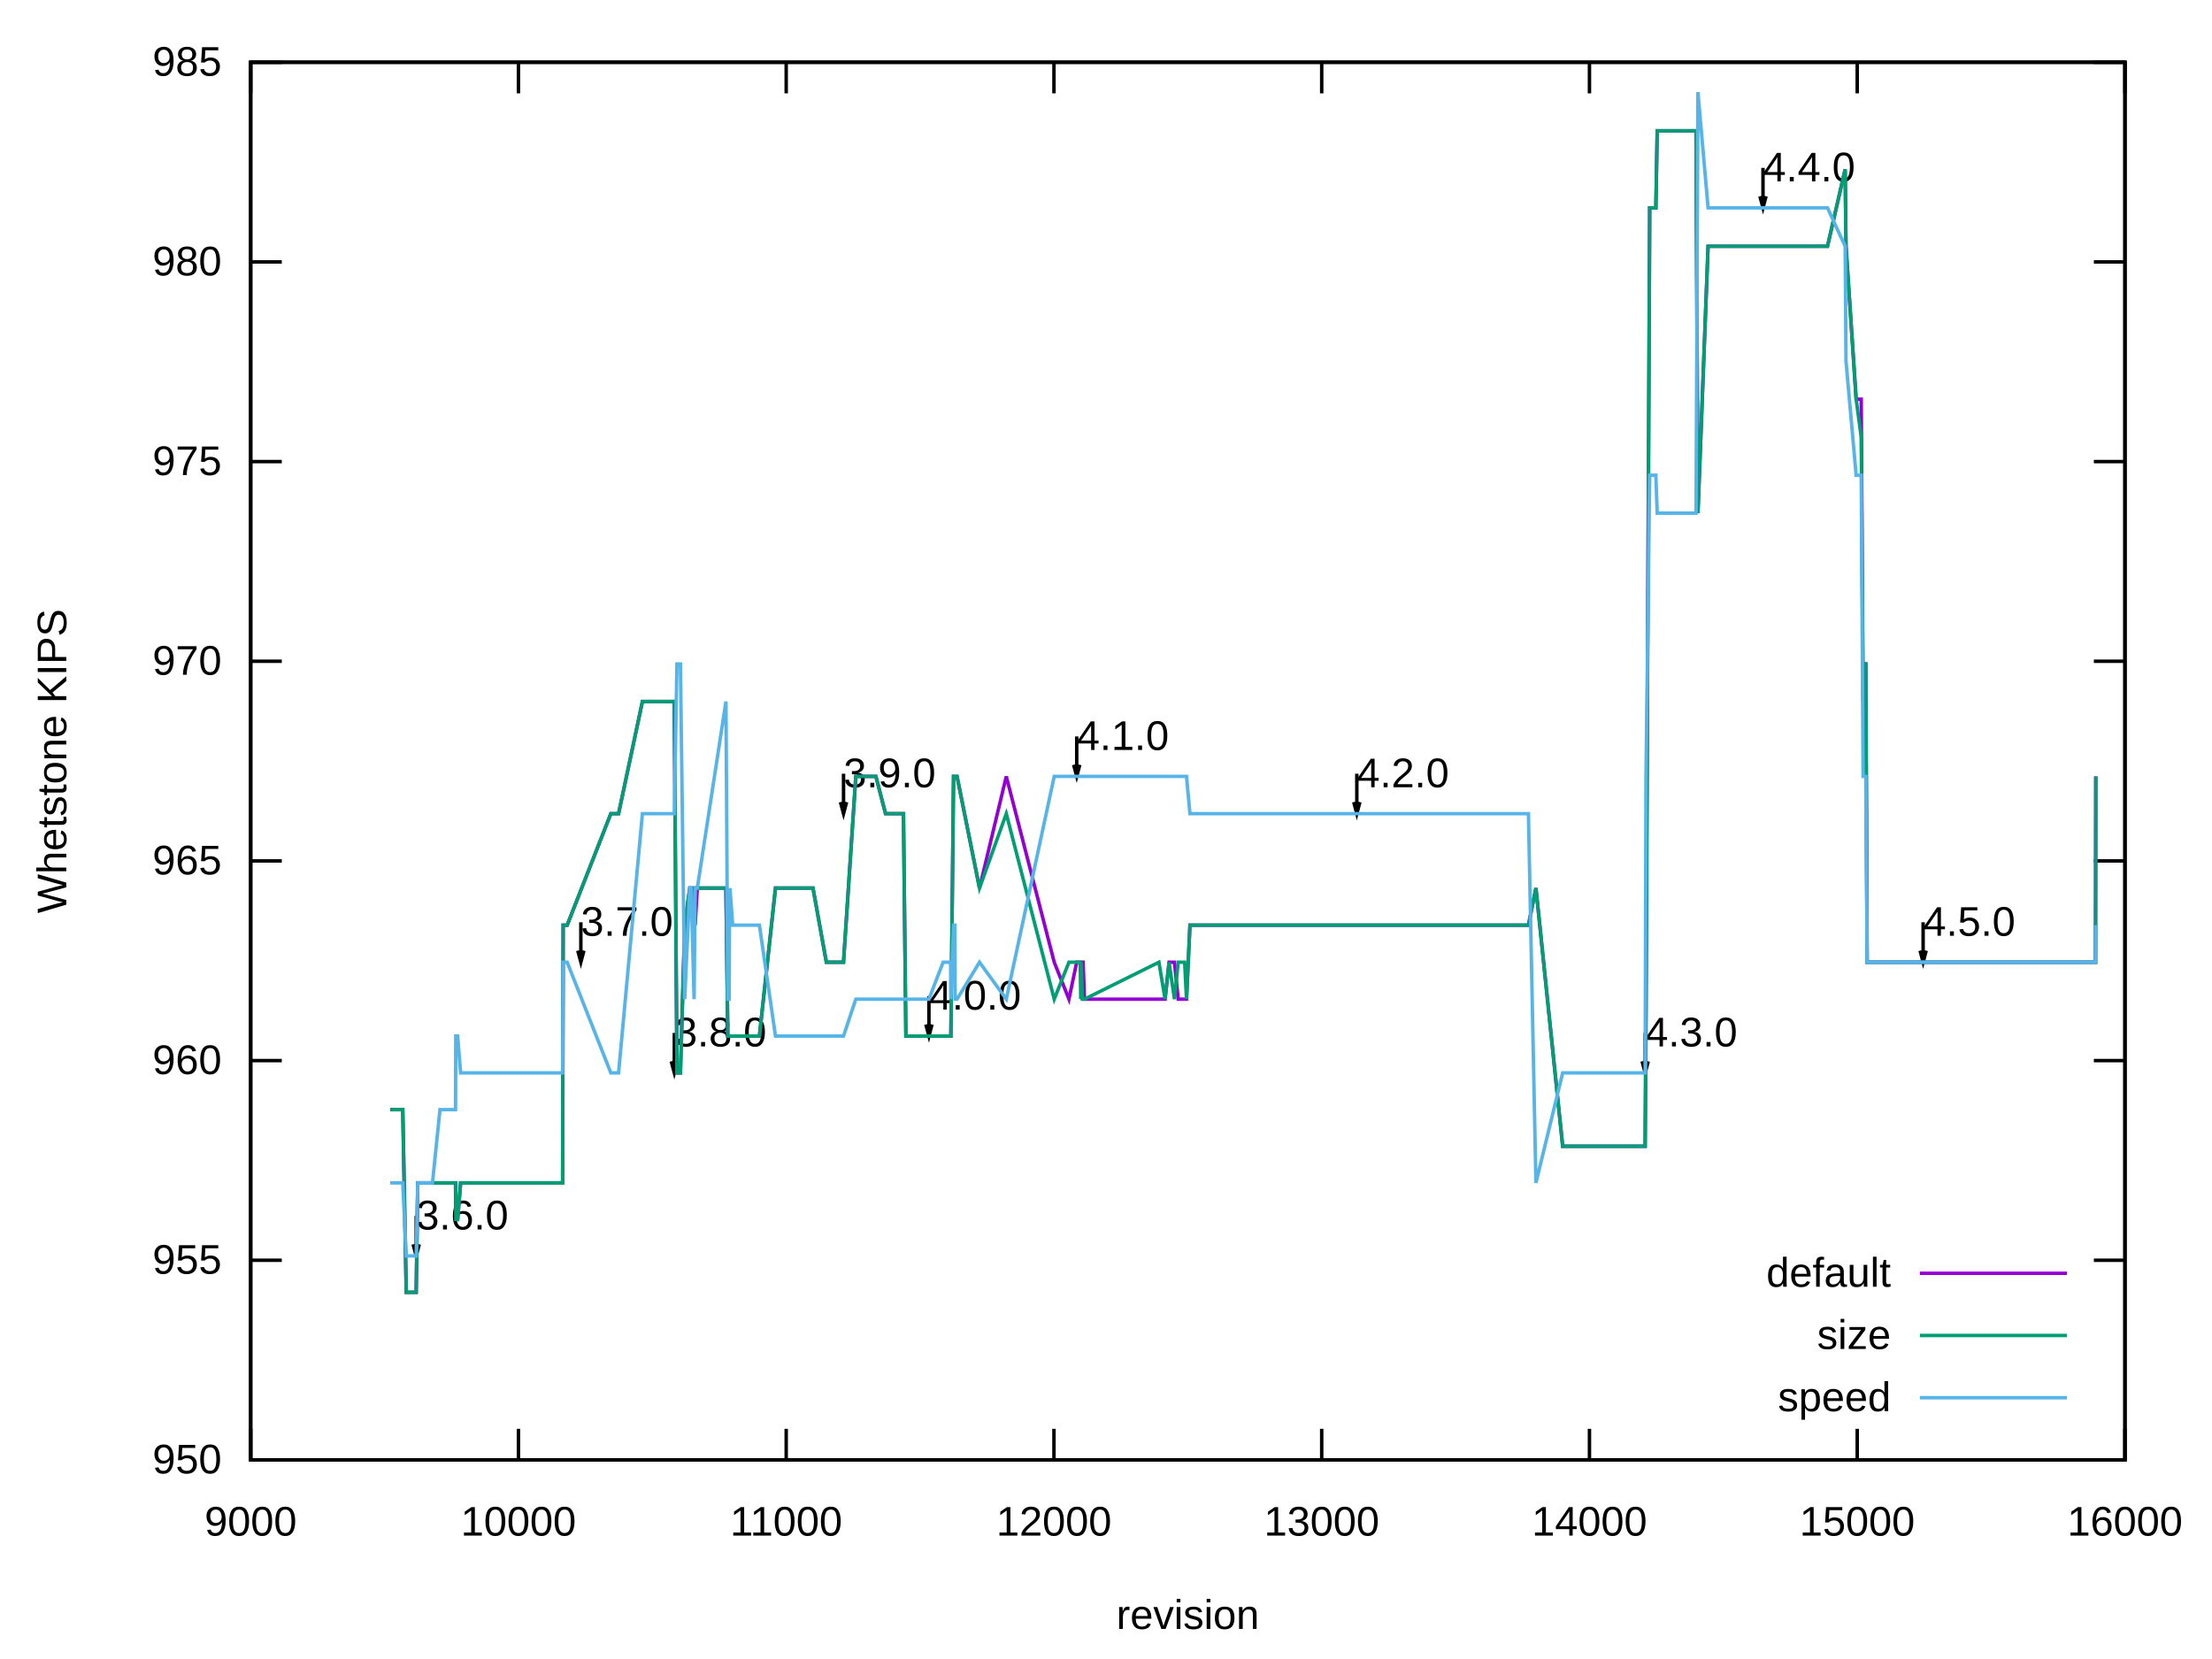
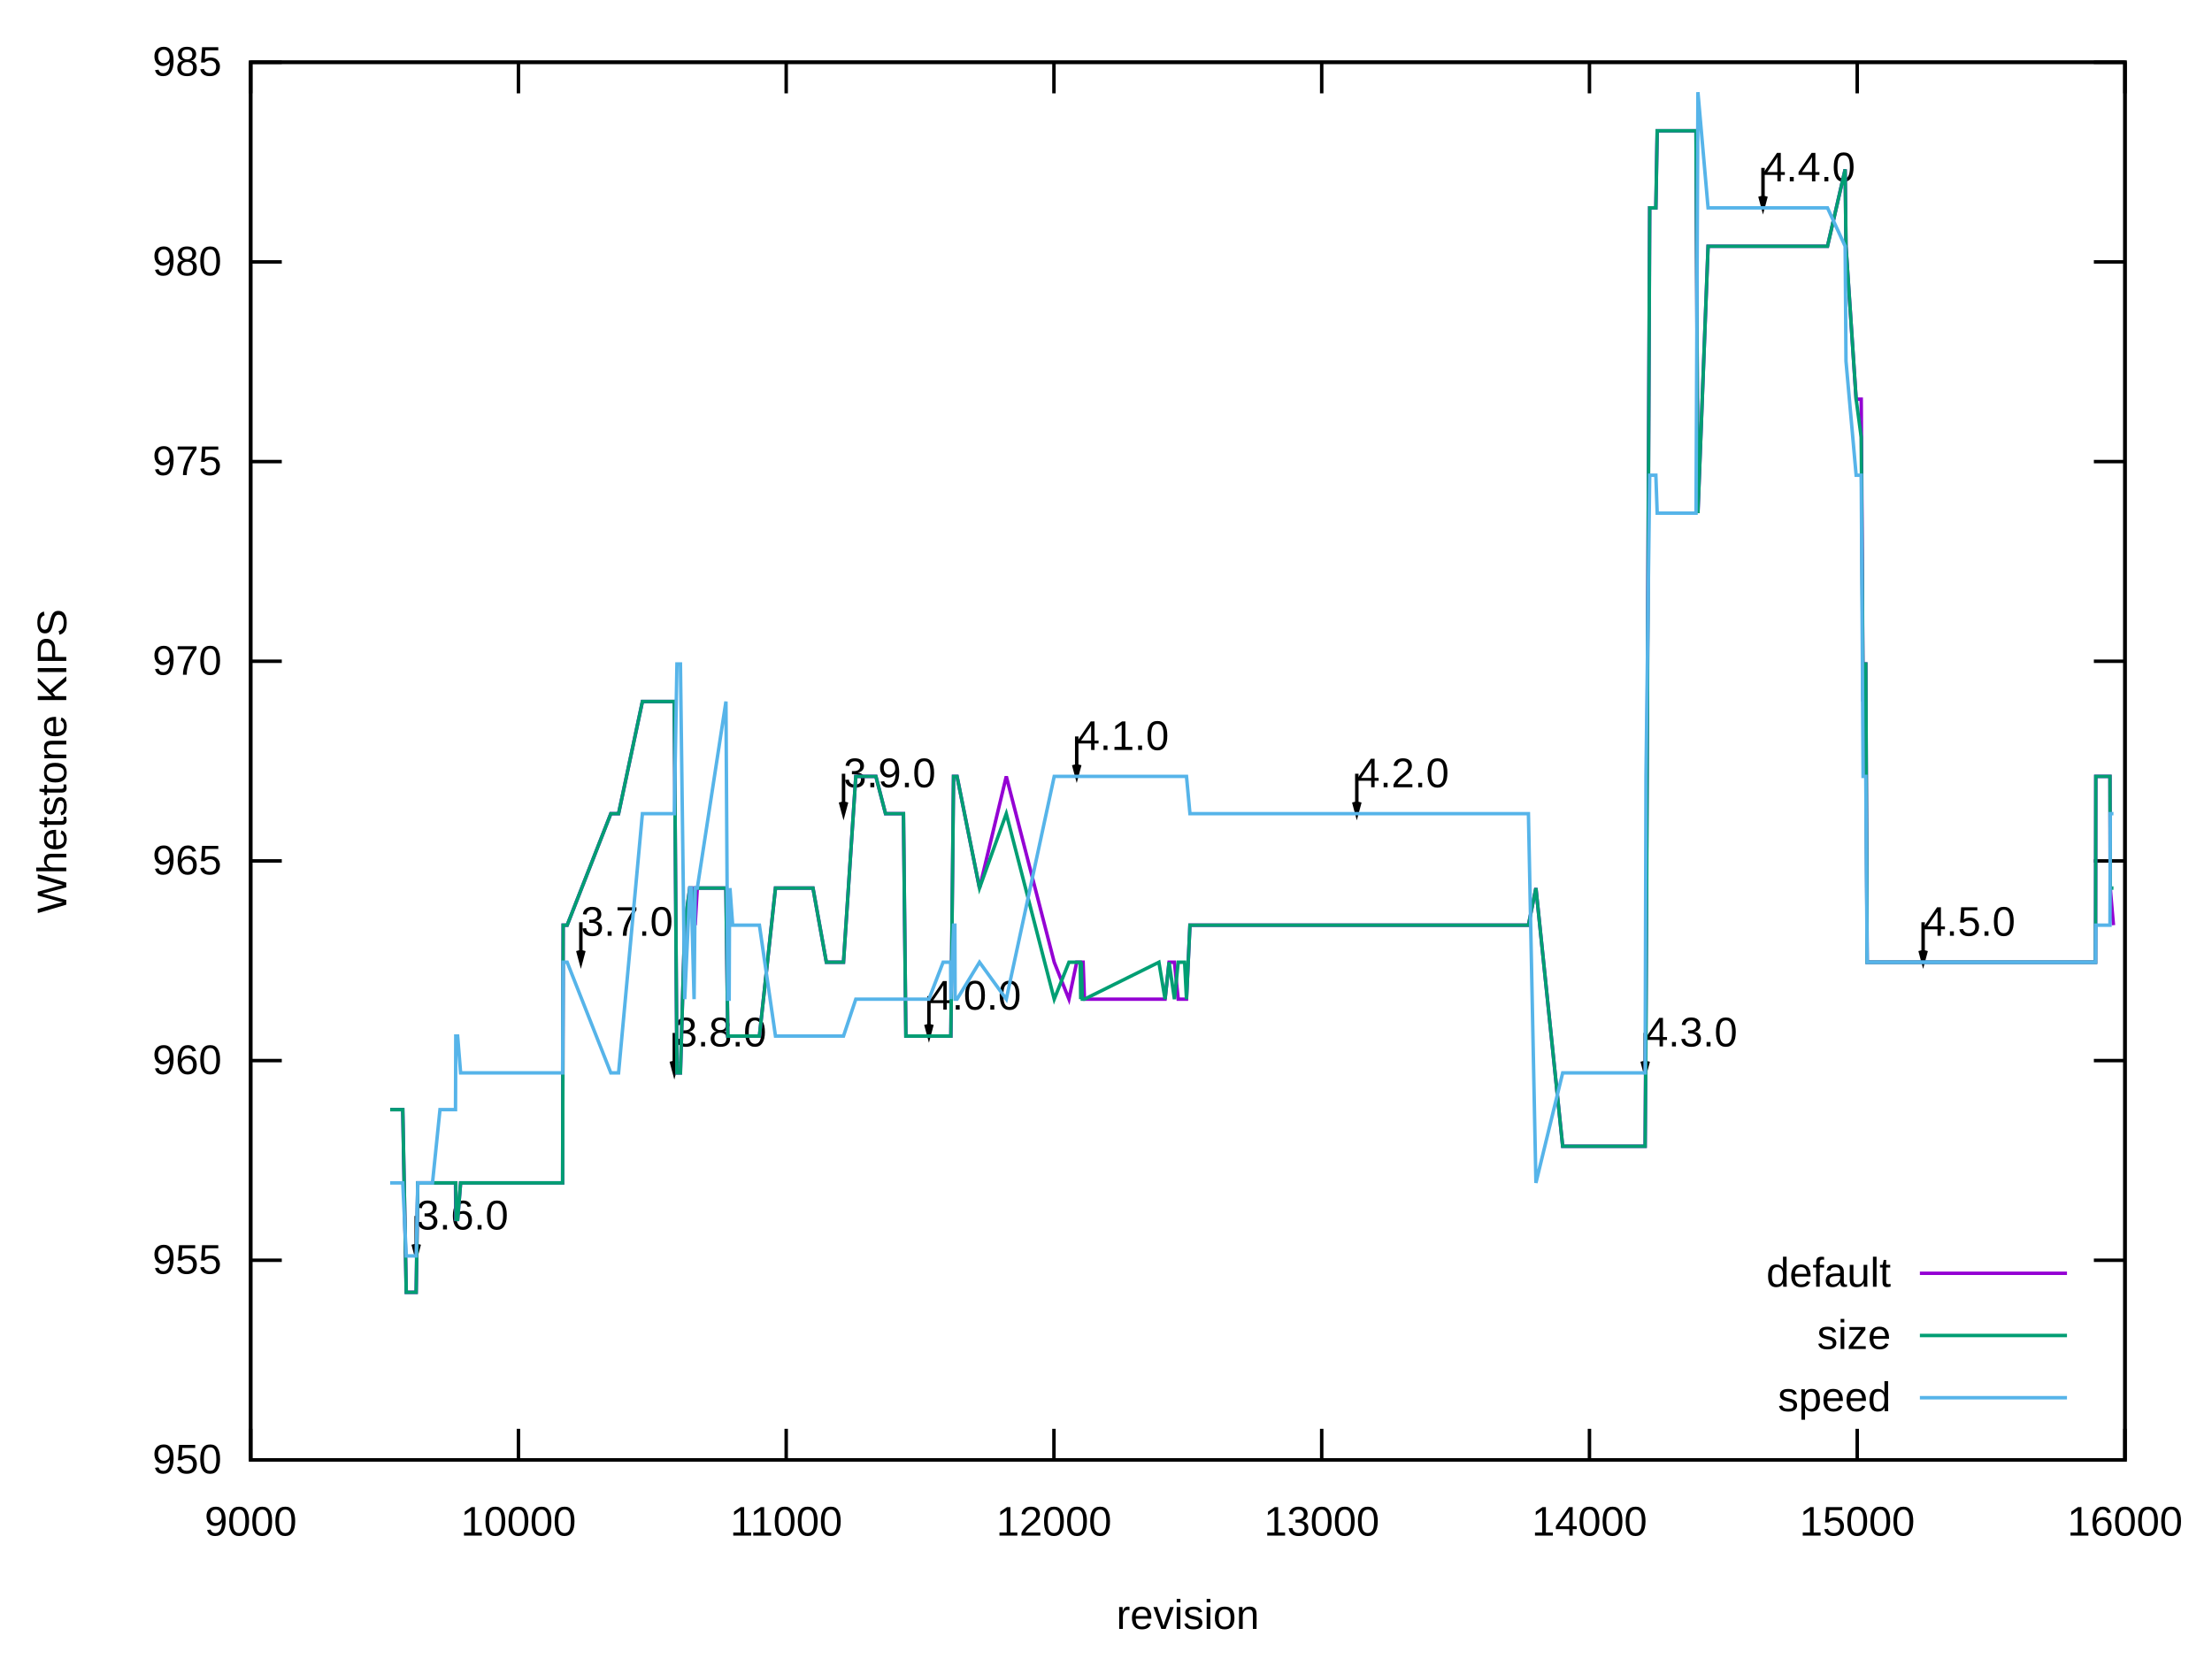
<svg xmlns="http://www.w3.org/2000/svg" xmlns:xlink="http://www.w3.org/1999/xlink" width="640" height="480" viewBox="0 0 640 480">
  <g id="gnuplot_canvas">
    <rect x="0" y="0" width="640" height="480" fill="none" />
    <defs>
      <circle id="gpDot" r="0.5" stroke-width="0.5" stroke="currentColor" />
      <path id="gpPt0" stroke-width="0.222" stroke="currentColor" d="M-1,0 h2 M0,-1 v2" />
      <path id="gpPt1" stroke-width="0.222" stroke="currentColor" d="M-1,-1 L1,1 M1,-1 L-1,1" />
      <path id="gpPt2" stroke-width="0.222" stroke="currentColor" d="M-1,0 L1,0 M0,-1 L0,1 M-1,-1 L1,1 M-1,1 L1,-1" />
      <rect id="gpPt3" stroke-width="0.222" stroke="currentColor" x="-1" y="-1" width="2" height="2" />
      <rect id="gpPt4" stroke-width="0.222" stroke="currentColor" fill="currentColor" x="-1" y="-1" width="2" height="2" />
      <circle id="gpPt5" stroke-width="0.222" stroke="currentColor" cx="0" cy="0" r="1" />
      <use xlink:href="#gpPt5" id="gpPt6" fill="currentColor" stroke="none" />
      <path id="gpPt7" stroke-width="0.222" stroke="currentColor" d="M0,-1.33 L-1.33,0.67 L1.33,0.67 z" />
      <use xlink:href="#gpPt7" id="gpPt8" fill="currentColor" stroke="none" />
      <use xlink:href="#gpPt7" id="gpPt9" stroke="currentColor" transform="rotate(180)" />
      <use xlink:href="#gpPt9" id="gpPt10" fill="currentColor" stroke="none" />
      <use xlink:href="#gpPt3" id="gpPt11" stroke="currentColor" transform="rotate(45)" />
      <use xlink:href="#gpPt11" id="gpPt12" fill="currentColor" stroke="none" />
      <path id="gpPt13" stroke-width="0.222" stroke="currentColor" d="M0,1.330 L1.265,0.411 L0.782,-1.067 L-0.782,-1.076 L-1.265,0.411 z" />
      <use xlink:href="#gpPt13" id="gpPt14" fill="currentColor" stroke="none" />
      <filter id="textbox" filterUnits="objectBoundingBox" x="0" y="0" height="1" width="1">
        <feFlood flood-color="white" flood-opacity="1" result="bgnd" />
        <feComposite in="SourceGraphic" in2="bgnd" operator="atop" />
      </filter>
      <filter id="greybox" filterUnits="objectBoundingBox" x="0" y="0" height="1" width="1">
        <feFlood flood-color="lightgrey" flood-opacity="1" result="grey" />
        <feComposite in="SourceGraphic" in2="grey" operator="atop" />
      </filter>
    </defs>
    <g fill="none" color="white" stroke="currentColor" stroke-width="1.00" stroke-linecap="butt" stroke-linejoin="miter">
</g>
    <g fill="none" color="black" stroke="currentColor" stroke-width="1.00" stroke-linecap="butt" stroke-linejoin="miter">
      <path stroke="black" d="M72.53,422.40 L81.53,422.40 M614.82,422.40 L605.82,422.40  " />
      <g transform="translate(64.14,426.30)" stroke="none" fill="black" font-family="Arial" font-size="12.00" text-anchor="end">
        <text>
          <tspan font-family="Arial"> 950</tspan>
        </text>
      </g>
    </g>
    <g fill="none" color="black" stroke="currentColor" stroke-width="1.00" stroke-linecap="butt" stroke-linejoin="miter">
      <path stroke="black" d="M72.53,364.63 L81.53,364.63 M614.82,364.63 L605.82,364.63  " />
      <g transform="translate(64.14,368.53)" stroke="none" fill="black" font-family="Arial" font-size="12.00" text-anchor="end">
        <text>
          <tspan font-family="Arial"> 955</tspan>
        </text>
      </g>
    </g>
    <g fill="none" color="black" stroke="currentColor" stroke-width="1.00" stroke-linecap="butt" stroke-linejoin="miter">
      <path stroke="black" d="M72.53,306.86 L81.53,306.86 M614.82,306.86 L605.82,306.86  " />
      <g transform="translate(64.14,310.76)" stroke="none" fill="black" font-family="Arial" font-size="12.00" text-anchor="end">
        <text>
          <tspan font-family="Arial"> 960</tspan>
        </text>
      </g>
    </g>
    <g fill="none" color="black" stroke="currentColor" stroke-width="1.00" stroke-linecap="butt" stroke-linejoin="miter">
      <path stroke="black" d="M72.53,249.09 L81.53,249.09 M614.82,249.09 L605.82,249.09  " />
      <g transform="translate(64.14,252.99)" stroke="none" fill="black" font-family="Arial" font-size="12.00" text-anchor="end">
        <text>
          <tspan font-family="Arial"> 965</tspan>
        </text>
      </g>
    </g>
    <g fill="none" color="black" stroke="currentColor" stroke-width="1.00" stroke-linecap="butt" stroke-linejoin="miter">
      <path stroke="black" d="M72.53,191.32 L81.53,191.32 M614.82,191.32 L605.82,191.32  " />
      <g transform="translate(64.14,195.22)" stroke="none" fill="black" font-family="Arial" font-size="12.00" text-anchor="end">
        <text>
          <tspan font-family="Arial"> 970</tspan>
        </text>
      </g>
    </g>
    <g fill="none" color="black" stroke="currentColor" stroke-width="1.00" stroke-linecap="butt" stroke-linejoin="miter">
      <path stroke="black" d="M72.53,133.55 L81.53,133.55 M614.82,133.55 L605.82,133.55  " />
      <g transform="translate(64.14,137.45)" stroke="none" fill="black" font-family="Arial" font-size="12.00" text-anchor="end">
        <text>
          <tspan font-family="Arial"> 975</tspan>
        </text>
      </g>
    </g>
    <g fill="none" color="black" stroke="currentColor" stroke-width="1.00" stroke-linecap="butt" stroke-linejoin="miter">
      <path stroke="black" d="M72.53,75.78 L81.53,75.78 M614.82,75.78 L605.82,75.78  " />
      <g transform="translate(64.14,79.68)" stroke="none" fill="black" font-family="Arial" font-size="12.00" text-anchor="end">
        <text>
          <tspan font-family="Arial"> 980</tspan>
        </text>
      </g>
    </g>
    <g fill="none" color="black" stroke="currentColor" stroke-width="1.00" stroke-linecap="butt" stroke-linejoin="miter">
      <path stroke="black" d="M72.53,18.01 L81.53,18.01 M614.82,18.01 L605.82,18.01  " />
      <g transform="translate(64.14,21.91)" stroke="none" fill="black" font-family="Arial" font-size="12.00" text-anchor="end">
        <text>
          <tspan font-family="Arial"> 985</tspan>
        </text>
      </g>
    </g>
    <g fill="none" color="black" stroke="currentColor" stroke-width="1.00" stroke-linecap="butt" stroke-linejoin="miter">
      <path stroke="black" d="M72.53,422.40 L72.53,413.40 M72.53,18.01 L72.53,27.01  " />
      <g transform="translate(72.53,444.30)" stroke="none" fill="black" font-family="Arial" font-size="12.00" text-anchor="middle">
        <text>
          <tspan font-family="Arial"> 9000</tspan>
        </text>
      </g>
    </g>
    <g fill="none" color="black" stroke="currentColor" stroke-width="1.00" stroke-linecap="butt" stroke-linejoin="miter">
      <path stroke="black" d="M150.00,422.40 L150.00,413.40 M150.00,18.01 L150.00,27.01  " />
      <g transform="translate(150.00,444.30)" stroke="none" fill="black" font-family="Arial" font-size="12.00" text-anchor="middle">
        <text>
          <tspan font-family="Arial"> 10000</tspan>
        </text>
      </g>
    </g>
    <g fill="none" color="black" stroke="currentColor" stroke-width="1.00" stroke-linecap="butt" stroke-linejoin="miter">
      <path stroke="black" d="M227.47,422.40 L227.47,413.40 M227.47,18.01 L227.47,27.01  " />
      <g transform="translate(227.47,444.30)" stroke="none" fill="black" font-family="Arial" font-size="12.00" text-anchor="middle">
        <text>
          <tspan font-family="Arial"> 11000</tspan>
        </text>
      </g>
    </g>
    <g fill="none" color="black" stroke="currentColor" stroke-width="1.00" stroke-linecap="butt" stroke-linejoin="miter">
      <path stroke="black" d="M304.94,422.40 L304.94,413.40 M304.94,18.01 L304.94,27.01  " />
      <g transform="translate(304.94,444.30)" stroke="none" fill="black" font-family="Arial" font-size="12.00" text-anchor="middle">
        <text>
          <tspan font-family="Arial"> 12000</tspan>
        </text>
      </g>
    </g>
    <g fill="none" color="black" stroke="currentColor" stroke-width="1.00" stroke-linecap="butt" stroke-linejoin="miter">
      <path stroke="black" d="M382.41,422.40 L382.41,413.40 M382.41,18.01 L382.41,27.01  " />
      <g transform="translate(382.41,444.30)" stroke="none" fill="black" font-family="Arial" font-size="12.00" text-anchor="middle">
        <text>
          <tspan font-family="Arial"> 13000</tspan>
        </text>
      </g>
    </g>
    <g fill="none" color="black" stroke="currentColor" stroke-width="1.00" stroke-linecap="butt" stroke-linejoin="miter">
      <path stroke="black" d="M459.88,422.40 L459.88,413.40 M459.88,18.01 L459.88,27.01  " />
      <g transform="translate(459.88,444.30)" stroke="none" fill="black" font-family="Arial" font-size="12.00" text-anchor="middle">
        <text>
          <tspan font-family="Arial"> 14000</tspan>
        </text>
      </g>
    </g>
    <g fill="none" color="black" stroke="currentColor" stroke-width="1.00" stroke-linecap="butt" stroke-linejoin="miter">
      <path stroke="black" d="M537.35,422.40 L537.35,413.40 M537.35,18.01 L537.35,27.01  " />
      <g transform="translate(537.35,444.30)" stroke="none" fill="black" font-family="Arial" font-size="12.00" text-anchor="middle">
        <text>
          <tspan font-family="Arial"> 15000</tspan>
        </text>
      </g>
    </g>
    <g fill="none" color="black" stroke="currentColor" stroke-width="1.00" stroke-linecap="butt" stroke-linejoin="miter">
      <path stroke="black" d="M614.82,422.40 L614.82,413.40 M614.82,18.01 L614.82,27.01  " />
      <g transform="translate(614.82,444.30)" stroke="none" fill="black" font-family="Arial" font-size="12.00" text-anchor="middle">
        <text>
          <tspan font-family="Arial"> 16000</tspan>
        </text>
      </g>
    </g>
    <g fill="none" color="black" stroke="currentColor" stroke-width="1.00" stroke-linecap="butt" stroke-linejoin="miter">
</g>
    <g fill="none" color="black" stroke="currentColor" stroke-width="1.00" stroke-linecap="butt" stroke-linejoin="miter">
      <path stroke="black" d="M72.53,18.01 L72.53,422.40 L614.82,422.40 L614.82,18.01 L72.53,18.01 Z  " />
      <g transform="translate(120.41,355.72)" stroke="none" fill="black" font-family="Arial" font-size="12.00" text-anchor="start">
        <text>
          <tspan font-family="Arial">3.6.0</tspan>
        </text>
      </g>
      <g transform="translate(168.05,270.75)" stroke="none" fill="black" font-family="Arial" font-size="12.00" text-anchor="start">
        <text>
          <tspan font-family="Arial">3.7.0</tspan>
        </text>
      </g>
      <g transform="translate(195.09,302.76)" stroke="none" fill="black" font-family="Arial" font-size="12.00" text-anchor="start">
        <text>
          <tspan font-family="Arial">3.8.0</tspan>
        </text>
      </g>
      <g transform="translate(244.05,227.77)" stroke="none" fill="black" font-family="Arial" font-size="12.00" text-anchor="start">
        <text>
          <tspan font-family="Arial">3.9.0</tspan>
        </text>
      </g>
      <g transform="translate(268.76,292.11)" stroke="none" fill="black" font-family="Arial" font-size="12.00" text-anchor="start">
        <text>
          <tspan font-family="Arial">4.0.0</tspan>
        </text>
      </g>
      <g transform="translate(311.52,216.98)" stroke="none" fill="black" font-family="Arial" font-size="12.00" text-anchor="start">
        <text>
          <tspan font-family="Arial">4.1.0</tspan>
        </text>
      </g>
      <g transform="translate(392.56,227.77)" stroke="none" fill="black" font-family="Arial" font-size="12.00" text-anchor="start">
        <text>
          <tspan font-family="Arial">4.2.0</tspan>
        </text>
      </g>
      <g transform="translate(475.99,302.76)" stroke="none" fill="black" font-family="Arial" font-size="12.00" text-anchor="start">
        <text>
          <tspan font-family="Arial">4.3.0</tspan>
        </text>
      </g>
      <g transform="translate(510.08,52.48)" stroke="none" fill="black" font-family="Arial" font-size="12.00" text-anchor="start">
        <text>
          <tspan font-family="Arial">4.4.0</tspan>
        </text>
      </g>
      <g transform="translate(556.41,270.75)" stroke="none" fill="black" font-family="Arial" font-size="12.00" text-anchor="start">
        <text>
          <tspan font-family="Arial">4.5.0</tspan>
        </text>
      </g>
    </g>
    <g fill="none" color="black" stroke="currentColor" stroke-width="1.00" stroke-linecap="butt" stroke-linejoin="miter">
      <path stroke="black" d="M119.53,360.02 L120.42,363.36 L121.31,360.02 M120.42,351.81 L120.42,363.36  " />
    </g>
    <g fill="none" color="black" stroke="currentColor" stroke-width="1.00" stroke-linecap="butt" stroke-linejoin="miter">
      <path stroke="black" d="M167.17,275.05 L168.06,278.39 L168.95,275.05 M168.06,266.84 L168.06,278.39  " />
    </g>
    <g fill="none" color="black" stroke="currentColor" stroke-width="1.00" stroke-linecap="butt" stroke-linejoin="miter">
      <path stroke="black" d="M194.21,307.07 L195.10,310.41 L195.99,307.07 M195.10,298.85 L195.10,310.41  " />
    </g>
    <g fill="none" color="black" stroke="currentColor" stroke-width="1.00" stroke-linecap="butt" stroke-linejoin="miter">
      <path stroke="black" d="M243.17,232.07 L244.06,235.41 L244.95,232.07 M244.06,223.86 L244.06,235.41  " />
    </g>
    <g fill="none" color="black" stroke="currentColor" stroke-width="1.00" stroke-linecap="butt" stroke-linejoin="miter">
      <path stroke="black" d="M267.88,296.42 L268.77,299.76 L269.66,296.42 M268.77,288.20 L268.77,299.76  " />
    </g>
    <g fill="none" color="black" stroke="currentColor" stroke-width="1.00" stroke-linecap="butt" stroke-linejoin="miter">
      <path stroke="black" d="M310.64,221.28 L311.53,224.62 L312.42,221.28 M311.53,213.07 L311.53,224.62  " />
    </g>
    <g fill="none" color="black" stroke="currentColor" stroke-width="1.00" stroke-linecap="butt" stroke-linejoin="miter">
      <path stroke="black" d="M391.68,232.07 L392.57,235.41 L393.46,232.07 M392.57,223.86 L392.57,235.41  " />
    </g>
    <g fill="none" color="black" stroke="currentColor" stroke-width="1.00" stroke-linecap="butt" stroke-linejoin="miter">
      <path stroke="black" d="M475.11,307.07 L476.00,310.41 L476.89,307.07 M476.00,298.85 L476.00,310.41  " />
    </g>
    <g fill="none" color="black" stroke="currentColor" stroke-width="1.00" stroke-linecap="butt" stroke-linejoin="miter">
      <path stroke="black" d="M509.20,56.79 L510.09,60.13 L510.98,56.79 M510.09,48.57 L510.09,60.13  " />
    </g>
    <g fill="none" color="black" stroke="currentColor" stroke-width="1.00" stroke-linecap="butt" stroke-linejoin="miter">
      <path stroke="black" d="M555.53,275.05 L556.42,278.39 L557.31,275.05 M556.42,266.84 L556.42,278.39  " />
    </g>
    <g fill="none" color="black" stroke="currentColor" stroke-width="1.00" stroke-linecap="butt" stroke-linejoin="miter">
</g>
    <g id="gnuplot_plot_1">
      <g fill="none" color="black" stroke="currentColor" stroke-width="1.00" stroke-linecap="butt" stroke-linejoin="miter">
        <g transform="translate(547.09,372.30)" stroke="none" fill="black" font-family="Arial" font-size="12.00" text-anchor="end">
          <text>
            <tspan font-family="Arial">default</tspan>
          </text>
        </g>
      </g>
      <g fill="none" color="black" stroke="currentColor" stroke-width="1.00" stroke-linecap="butt" stroke-linejoin="miter">
-         <path stroke="rgb(148,   0, 211)" d="M555.48,368.40 L598.04,368.40 M112.89,321.05 L114.36,321.05 L115.14,321.05 L116.53,321.05 L117.54,373.90 L118.16,373.90   L118.70,373.90 L119.09,373.90 L119.17,373.90 L119.24,373.90 L119.32,373.90 L120.41,373.90 L120.87,342.25 L121.49,342.25   L121.72,342.25 L121.80,342.25 L121.88,342.25 L121.96,342.25 L122.11,342.25 L122.50,342.25 L122.58,342.25 L122.81,342.25   L122.96,342.25 L123.12,342.25 L123.20,342.25 L123.58,342.25 L123.82,342.25 L123.97,342.25 L124.05,342.25 L124.13,342.25   L125.13,342.25 L127.30,342.25 L129.08,342.25 L129.86,342.25 L130.40,342.25 L130.71,342.25 L131.48,342.25 L131.72,342.25   L131.79,342.25 L131.87,352.82 L131.95,352.82 L132.41,352.82 L133.27,342.25 L133.73,342.25 L133.81,342.25 L133.96,342.25   L134.27,342.25 L134.74,342.25 L135.05,342.25 L135.13,342.25 L135.67,342.25 L135.90,342.25 L135.98,342.25 L136.06,342.25   L136.83,342.25 L136.99,342.25 L137.29,342.25 L140.63,342.25 L146.05,342.25 L146.36,342.25 L146.51,342.25 L146.59,342.25   L146.98,342.25 L162.63,342.25 L162.78,342.25 L162.94,267.68 L163.48,267.68 L164.02,267.68 L164.10,267.68 L176.73,235.42   L177.04,235.42 L177.11,235.42 L178.35,235.42 L178.43,235.42 L178.97,235.42 L185.87,202.97 L188.35,202.97 L189.51,202.97   L191.83,202.97 L193.23,202.97 L195.09,202.97 L195.86,310.42 L196.56,310.42 L196.87,310.42 L198.11,267.68 L199.58,256.95   L199.97,256.95 L200.82,256.95 L201.13,267.68 L201.75,256.95 L210.04,256.95 L210.58,299.77 L210.89,299.77 L210.97,299.77   L211.05,299.77 L211.20,299.77 L211.98,299.77 L219.72,299.77 L224.37,256.95 L225.46,256.95 L234.21,256.95 L235.22,256.95   L239.09,278.40 L244.05,278.40 L247.61,224.63 L253.04,224.63 L253.42,224.63 L256.21,235.42 L261.17,235.42 L261.40,235.42   L262.10,299.77 L266.75,299.77 L266.90,299.77 L268.76,299.77 L272.87,299.77 L275.04,299.77 L275.11,299.77 L275.89,224.63   L276.28,224.63 L276.35,224.63 L276.82,224.63 L276.90,224.63 L283.40,256.95 L291.15,224.63 L305.02,278.40 L309.28,289.09   L311.52,278.40 L312.53,278.40 L312.69,278.40 L312.84,278.40 L313.15,278.40 L313.38,278.40 L313.77,289.09 L335.31,289.09   L337.09,289.09 L338.25,278.40 L339.80,278.40 L340.89,289.09 L342.75,289.09 L343.29,289.09 L344.29,267.68 L354.68,267.68   L357.08,267.68 L358.32,267.68 L358.55,267.68 L362.73,267.68 L365.68,267.68 L366.53,267.68 L369.01,267.68 L371.72,267.68   L372.73,267.68 L373.97,267.68 L374.66,267.68 L380.01,267.68 L392.56,267.68 L397.90,267.68 L405.65,267.68 L420.76,267.68   L435.79,267.68 L436.56,267.68 L437.34,267.68 L440.36,267.68 L442.22,267.68 L444.39,256.95 L452.13,331.65 L459.88,331.65   L474.13,331.65 L475.99,331.65 L476.23,289.09 L477.31,60.14 L478.09,60.14 L478.32,60.14 L478.94,60.14 L479.09,60.14   L479.48,37.84 L483.12,37.84 L486.68,37.84 L488.54,37.84 L490.71,37.84 L491.26,148.47 L494.20,71.25 L494.59,71.25   L494.97,71.25 L496.45,71.25 L499.39,71.25 L500.78,71.25 L510.08,71.25 L510.24,71.25 L514.88,71.25 L517.05,71.25   L523.17,71.25 L528.75,71.25 L533.86,49.00 L534.10,71.25 L537.04,115.50 L538.51,115.50 L539.05,202.97 L539.60,192.11   L539.83,192.11 L540.22,278.40 L542.00,278.40 L544.55,278.40 L545.41,278.40 L546.41,278.40 L546.49,278.40 L546.57,278.40   L550.67,278.40 L555.94,278.40 L556.41,278.40 L561.91,278.40 L569.73,278.40 L571.05,278.40 L572.29,278.40 L575.00,278.40   L579.96,278.40 L582.28,278.40 L589.18,278.40 L593.44,278.40 L593.52,278.40 L596.85,278.40 L606.30,278.40 L606.38,224.63    " />
+         <path stroke="rgb(148,   0, 211)" d="M555.48,368.40 L598.04,368.40 M112.89,321.05 L114.36,321.05 L115.14,321.05 L116.53,321.05 L117.54,373.90 L118.16,373.90   L118.70,373.90 L119.09,373.90 L119.17,373.90 L119.24,373.90 L119.32,373.90 L120.41,373.90 L120.87,342.25 L121.49,342.25   L121.72,342.25 L121.80,342.25 L121.88,342.25 L121.96,342.25 L122.11,342.25 L122.50,342.25 L122.58,342.25 L122.81,342.25   L122.96,342.25 L123.12,342.25 L123.20,342.25 L123.58,342.25 L123.82,342.25 L123.97,342.25 L124.05,342.25 L124.13,342.25   L125.13,342.25 L127.30,342.25 L129.08,342.25 L129.86,342.25 L130.40,342.25 L130.71,342.25 L131.48,342.25 L131.72,342.25   L131.79,342.25 L131.87,352.82 L131.95,352.82 L132.41,352.82 L133.27,342.25 L133.73,342.25 L133.81,342.25 L133.96,342.25   L134.27,342.25 L134.74,342.25 L135.05,342.25 L135.13,342.25 L135.67,342.25 L135.90,342.25 L135.98,342.25 L136.06,342.25   L136.83,342.25 L136.99,342.25 L137.29,342.25 L140.63,342.25 L146.05,342.25 L146.36,342.25 L146.51,342.25 L146.59,342.25   L146.98,342.25 L162.63,342.25 L162.78,342.25 L162.94,267.68 L163.48,267.68 L164.02,267.68 L164.10,267.68 L176.73,235.42   L177.04,235.42 L177.11,235.42 L178.35,235.42 L178.43,235.42 L178.97,235.42 L185.87,202.97 L188.35,202.97 L189.51,202.97   L191.83,202.97 L193.23,202.97 L195.09,202.97 L195.86,310.42 L196.56,310.42 L196.87,310.42 L198.11,267.68 L199.58,256.95   L199.97,256.95 L200.82,256.95 L201.13,267.68 L201.75,256.95 L210.04,256.95 L210.58,299.77 L210.89,299.77 L210.97,299.77   L211.05,299.77 L211.20,299.77 L211.98,299.77 L219.72,299.77 L224.37,256.95 L225.46,256.95 L234.21,256.95 L235.22,256.95   L239.09,278.40 L244.05,278.40 L247.61,224.63 L253.04,224.63 L253.42,224.63 L256.21,235.42 L261.17,235.42 L261.40,235.42   L262.10,299.77 L266.75,299.77 L266.90,299.77 L268.76,299.77 L272.87,299.77 L275.04,299.77 L275.11,299.77 L275.89,224.63   L276.28,224.63 L276.35,224.63 L276.82,224.63 L276.90,224.63 L283.40,256.95 L291.15,224.63 L305.02,278.40 L309.28,289.09   L311.52,278.40 L312.53,278.40 L312.69,278.40 L312.84,278.40 L313.15,278.40 L313.38,278.40 L313.77,289.09 L335.31,289.09   L337.09,289.09 L338.25,278.40 L339.80,278.40 L340.89,289.09 L342.75,289.09 L343.29,289.09 L344.29,267.68 L354.68,267.68   L357.08,267.68 L358.32,267.68 L358.55,267.68 L362.73,267.68 L365.68,267.68 L366.53,267.68 L369.01,267.68 L371.72,267.68   L372.73,267.68 L373.97,267.68 L374.66,267.68 L380.01,267.68 L392.56,267.68 L397.90,267.68 L405.65,267.68 L420.76,267.68   L435.79,267.68 L436.56,267.68 L437.34,267.68 L440.36,267.68 L442.22,267.68 L444.39,256.95 L452.13,331.65 L459.88,331.65   L474.13,331.65 L475.99,331.65 L476.23,289.09 L477.31,60.14 L478.09,60.14 L478.32,60.14 L478.94,60.14 L479.09,60.14   L479.48,37.84 L483.12,37.84 L486.68,37.84 L488.54,37.84 L490.71,37.84 L491.26,148.47 L494.20,71.25 L494.59,71.25   L494.97,71.25 L496.45,71.25 L499.39,71.25 L500.78,71.25 L510.08,71.25 L510.24,71.25 L514.88,71.25 L517.05,71.25   L523.17,71.25 L528.75,71.25 L533.86,49.00 L534.10,71.25 L537.04,115.50 L538.51,115.50 L539.05,202.97 L539.60,192.11   L539.83,192.11 L540.22,278.40 L542.00,278.40 L544.55,278.40 L545.41,278.40 L546.41,278.40 L546.49,278.40 L546.57,278.40   L550.67,278.40 L555.94,278.40 L556.41,278.40 L561.91,278.40 L569.73,278.40 L571.05,278.40 L572.29,278.40 L575.00,278.40   L579.96,278.40 L582.28,278.40 L589.18,278.40 L593.44,278.40 L593.52,278.40 L596.85,278.40 L606.30,278.40 L606.38,224.63   L610.48,224.63 L610.56,256.95 L611.49,267.68  " />
      </g>
    </g>
    <g id="gnuplot_plot_2">
      <g fill="none" color="black" stroke="currentColor" stroke-width="1.00" stroke-linecap="butt" stroke-linejoin="miter">
        <g transform="translate(547.09,390.30)" stroke="none" fill="black" font-family="Arial" font-size="12.00" text-anchor="end">
          <text>
            <tspan font-family="Arial">size</tspan>
          </text>
        </g>
      </g>
      <g fill="none" color="black" stroke="currentColor" stroke-width="1.00" stroke-linecap="butt" stroke-linejoin="miter">
-         <path stroke="rgb(  0, 158, 115)" d="M555.48,386.40 L598.04,386.40 M112.89,321.05 L114.36,321.05 L115.14,321.05 L116.53,321.05 L117.54,373.90 L118.16,373.90   L118.70,373.90 L119.09,373.90 L119.17,373.90 L119.24,373.90 L119.32,373.90 L120.41,373.90 L120.87,342.25 L121.49,342.25   L121.72,342.25 L121.80,342.25 L121.88,342.25 L121.96,342.25 L122.11,342.25 L122.50,342.25 L122.58,342.25 L122.81,342.25   L122.96,342.25 L123.12,342.25 L123.20,342.25 L123.58,342.25 L123.82,342.25 L123.97,342.25 L124.05,342.25 L124.13,342.25   L125.13,342.25 L127.30,342.25 L129.08,342.25 L129.86,342.25 L130.40,342.25 L130.71,342.25 L131.48,342.25 L131.72,342.25   L131.79,342.25 L131.87,342.25 L131.95,352.82 L132.41,352.82 L133.27,342.25 L133.73,342.25 L133.81,342.25 L133.96,342.25   L134.27,342.25 L134.74,342.25 L135.05,342.25 L135.13,342.25 L135.67,342.25 L135.90,342.25 L135.98,342.25 L136.06,342.25   L136.83,342.25 L136.99,342.25 L137.29,342.25 L140.63,342.25 L146.05,342.25 L146.36,342.25 L146.51,342.25 L146.59,342.25   L146.98,342.25 L162.63,342.25 L162.78,342.25 L162.94,267.68 L163.48,267.68 L164.02,267.68 L164.10,267.68 L176.73,235.42   L177.04,235.42 L177.11,235.42 L178.35,235.42 L178.43,235.42 L178.97,235.42 L185.87,202.97 L188.35,202.97 L189.51,202.97   L191.83,202.97 L193.23,202.97 L195.09,202.97 L195.86,310.42 L196.56,310.42 L196.87,310.42 L198.11,267.68 L199.58,256.95   L199.97,256.95 L200.82,267.68 L201.13,256.95 L201.75,256.95 L210.04,256.95 L210.58,299.77 L210.89,299.77 L210.97,299.77   L211.05,299.77 L211.20,299.77 L211.98,299.77 L219.72,299.77 L224.37,256.95 L225.46,256.95 L234.21,256.95 L235.22,256.95   L239.09,278.40 L244.05,278.40 L247.61,224.63 L253.04,224.63 L253.42,224.63 L256.21,235.42 L261.17,235.42 L261.40,235.42   L262.10,299.77 L266.75,299.77 L266.90,299.77 L268.76,299.77 L272.87,299.77 L275.04,299.77 L275.11,299.77 L275.89,224.63   L276.28,224.63 L276.35,224.63 L276.82,224.63 L276.90,224.63 L283.40,256.95 L291.15,235.42 L305.02,289.09 L309.28,278.40   L311.52,278.40 L312.53,278.40 L312.69,289.09 L312.84,278.40 L313.15,289.09 L313.38,289.09 L313.77,289.09 L335.31,278.40   L337.09,289.09 L338.25,278.40 L339.80,289.09 L340.89,278.40 L342.75,278.40 L343.29,289.09 L344.29,267.68 L354.68,267.68   L357.08,267.68 L358.32,267.68 L358.55,267.68 L362.73,267.68 L365.68,267.68 L366.53,267.68 L369.01,267.68 L371.72,267.68   L372.73,267.68 L373.97,267.68 L374.66,267.68 L380.01,267.68 L392.56,267.68 L397.90,267.68 L405.65,267.68 L420.76,267.68   L435.79,267.68 L436.56,267.68 L437.34,267.68 L440.36,267.68 L442.22,267.68 L444.39,256.95 L452.13,331.65 L459.88,331.65   L474.13,331.65 L475.99,331.65 L476.23,299.77 L477.31,60.14 L478.09,60.14 L478.32,60.14 L478.94,60.14 L479.09,60.14   L479.48,37.84 L483.12,37.84 L486.68,37.84 L488.54,37.84 L490.71,37.84 L491.26,148.47 L494.20,71.25 L494.59,71.25   L494.97,71.25 L496.45,71.25 L499.39,71.25 L500.78,71.25 L510.08,71.25 L510.24,71.25 L514.88,71.25 L517.05,71.25   L523.17,71.25 L528.75,71.25 L533.86,49.00 L534.10,71.25 L537.04,115.50 L538.51,126.51 L539.05,202.97 L539.60,192.11   L539.83,192.11 L540.22,278.40 L542.00,278.40 L544.55,278.40 L545.41,278.40 L546.41,278.40 L546.49,278.40 L546.57,278.40   L550.67,278.40 L555.94,278.40 L556.41,278.40 L561.91,278.40 L569.73,278.40 L571.05,278.40 L572.29,278.40 L575.00,278.40   L579.96,278.40 L582.28,278.40 L589.18,278.40 L593.44,278.40 L593.52,278.40 L596.85,278.40 L606.30,278.40 L606.38,224.63    " />
+         <path stroke="rgb(  0, 158, 115)" d="M555.48,386.40 L598.04,386.40 M112.89,321.05 L114.36,321.05 L115.14,321.05 L116.53,321.05 L117.54,373.90 L118.16,373.90   L118.70,373.90 L119.09,373.90 L119.17,373.90 L119.24,373.90 L119.32,373.90 L120.41,373.90 L120.87,342.25 L121.49,342.25   L121.72,342.25 L121.80,342.25 L121.88,342.25 L121.96,342.25 L122.11,342.25 L122.50,342.25 L122.58,342.25 L122.81,342.25   L122.96,342.25 L123.12,342.25 L123.20,342.25 L123.58,342.25 L123.82,342.25 L123.97,342.25 L124.05,342.25 L124.13,342.25   L125.13,342.25 L127.30,342.25 L129.08,342.25 L129.86,342.25 L130.40,342.25 L130.71,342.25 L131.48,342.25 L131.72,342.25   L131.79,342.25 L131.87,342.25 L131.95,352.82 L132.41,352.82 L133.27,342.25 L133.73,342.25 L133.81,342.25 L133.96,342.25   L134.27,342.25 L134.74,342.25 L135.05,342.25 L135.13,342.25 L135.67,342.25 L135.90,342.25 L135.98,342.25 L136.06,342.25   L136.83,342.25 L136.99,342.25 L137.29,342.25 L140.63,342.25 L146.05,342.25 L146.36,342.25 L146.51,342.25 L146.59,342.25   L146.98,342.25 L162.63,342.25 L162.78,342.25 L162.94,267.68 L163.48,267.68 L164.02,267.68 L164.10,267.68 L176.73,235.42   L177.04,235.42 L177.11,235.42 L178.35,235.42 L178.43,235.42 L178.97,235.42 L185.87,202.97 L188.35,202.97 L189.51,202.97   L191.83,202.97 L193.23,202.97 L195.09,202.97 L195.86,310.42 L196.56,310.42 L196.87,310.42 L198.11,267.68 L199.58,256.95   L199.97,256.95 L200.82,267.68 L201.13,256.95 L201.75,256.95 L210.04,256.95 L210.58,299.77 L210.89,299.77 L210.97,299.77   L211.05,299.77 L211.20,299.77 L211.98,299.77 L219.72,299.77 L224.37,256.95 L225.46,256.95 L234.21,256.95 L235.22,256.95   L239.09,278.40 L244.05,278.40 L247.61,224.63 L253.04,224.63 L253.42,224.63 L256.21,235.42 L261.17,235.42 L261.40,235.42   L262.10,299.77 L266.75,299.77 L266.90,299.77 L268.76,299.77 L272.87,299.77 L275.04,299.77 L275.11,299.77 L275.89,224.63   L276.28,224.63 L276.35,224.63 L276.82,224.63 L276.90,224.63 L283.40,256.95 L291.15,235.42 L305.02,289.09 L309.28,278.40   L311.52,278.40 L312.53,278.40 L312.69,289.09 L312.84,278.40 L313.15,289.09 L313.38,289.09 L313.77,289.09 L335.31,278.40   L337.09,289.09 L338.25,278.40 L339.80,289.09 L340.89,278.40 L342.75,278.40 L343.29,289.09 L344.29,267.68 L354.68,267.68   L357.08,267.68 L358.32,267.68 L358.55,267.68 L362.73,267.68 L365.68,267.68 L366.53,267.68 L369.01,267.68 L371.72,267.68   L372.73,267.68 L373.97,267.68 L374.66,267.68 L380.01,267.68 L392.56,267.68 L397.90,267.68 L405.65,267.68 L420.76,267.68   L435.79,267.68 L436.56,267.68 L437.34,267.68 L440.36,267.68 L442.22,267.68 L444.39,256.95 L452.13,331.65 L459.88,331.65   L474.13,331.65 L475.99,331.65 L476.23,299.77 L477.31,60.14 L478.09,60.14 L478.32,60.14 L478.94,60.14 L479.09,60.14   L479.48,37.84 L483.12,37.84 L486.68,37.84 L488.54,37.84 L490.71,37.84 L491.26,148.47 L494.20,71.25 L494.59,71.25   L494.97,71.25 L496.45,71.25 L499.39,71.25 L500.78,71.25 L510.08,71.25 L510.24,71.25 L514.88,71.25 L517.05,71.25   L523.17,71.25 L528.75,71.25 L533.86,49.00 L534.10,71.25 L537.04,115.50 L538.51,126.51 L539.05,202.97 L539.60,192.11   L539.83,192.11 L540.22,278.40 L542.00,278.40 L544.55,278.40 L545.41,278.40 L546.41,278.40 L546.49,278.40 L546.57,278.40   L550.67,278.40 L555.94,278.40 L556.41,278.40 L561.91,278.40 L569.73,278.40 L571.05,278.40 L572.29,278.40 L575.00,278.40   L579.96,278.40 L582.28,278.40 L589.18,278.40 L593.44,278.40 L593.52,278.40 L596.85,278.40 L606.30,278.40 L606.38,224.63   L610.48,224.63 L610.56,256.95 L611.49,256.95  " />
      </g>
    </g>
    <g id="gnuplot_plot_3">
      <g fill="none" color="black" stroke="currentColor" stroke-width="1.00" stroke-linecap="butt" stroke-linejoin="miter">
        <g transform="translate(547.09,408.30)" stroke="none" fill="black" font-family="Arial" font-size="12.00" text-anchor="end">
          <text>
            <tspan font-family="Arial">speed</tspan>
          </text>
        </g>
      </g>
      <g fill="none" color="black" stroke="currentColor" stroke-width="1.00" stroke-linecap="butt" stroke-linejoin="miter">
-         <path stroke="rgb( 86, 180, 233)" d="M555.48,404.40 L598.04,404.40 M112.89,342.25 L114.36,342.25 L115.14,342.25 L116.53,342.25 L117.54,363.37 L118.16,363.37   L118.70,363.37 L119.09,363.37 L119.17,363.37 L119.24,363.37 L119.32,363.37 L120.41,363.37 L120.87,342.25 L121.49,342.25   L121.72,342.25 L121.80,342.25 L121.88,342.25 L121.96,342.25 L122.11,342.25 L122.50,342.25 L122.58,342.25 L122.81,342.25   L122.96,342.25 L123.12,342.25 L123.20,342.25 L123.58,342.25 L123.82,342.25 L123.97,342.25 L124.05,342.25 L124.13,342.25   L125.13,342.25 L127.30,321.05 L129.08,321.05 L129.86,321.05 L130.40,321.05 L130.71,321.05 L131.48,321.05 L131.72,321.05   L131.79,321.05 L131.87,299.77 L131.95,299.77 L132.41,299.77 L133.27,310.42 L133.73,310.42 L133.81,310.42 L133.96,310.42   L134.27,310.42 L134.74,310.42 L135.05,310.42 L135.13,310.42 L135.67,310.42 L135.90,310.42 L135.98,310.42 L136.06,310.42   L136.83,310.42 L136.99,310.42 L137.29,310.42 L140.63,310.42 L146.05,310.42 L146.36,310.42 L146.51,310.42 L146.59,310.42   L146.98,310.42 L162.63,310.42 L162.78,310.42 L162.94,278.40 L163.48,278.40 L164.02,278.40 L164.10,278.40 L176.73,310.42   L177.04,310.42 L177.11,310.42 L178.35,310.42 L178.43,310.42 L178.97,310.42 L185.87,235.42 L188.35,235.42 L189.51,235.42   L191.83,235.42 L193.23,235.42 L195.09,235.42 L195.86,192.11 L196.56,192.11 L196.87,192.11 L198.11,289.09 L199.58,256.95   L199.97,256.95 L200.82,289.09 L201.13,256.95 L201.75,256.95 L210.04,202.97 L210.58,289.09 L210.89,289.09 L210.97,289.09   L211.05,267.68 L211.20,256.95 L211.98,267.68 L219.72,267.68 L224.37,299.77 L225.46,299.77 L234.21,299.77 L235.22,299.77   L239.09,299.77 L244.05,299.77 L247.61,289.09 L253.04,289.09 L253.42,289.09 L256.21,289.09 L261.17,289.09 L261.40,289.09   L262.10,289.09 L266.75,289.09 L266.90,289.09 L268.76,289.09 L272.87,278.40 L275.04,278.40 L275.11,289.09 L275.89,267.68   L276.28,267.68 L276.35,289.09 L276.82,289.09 L276.90,289.09 L283.40,278.40 L291.15,289.09 L305.02,224.63 L309.28,224.63   L311.52,224.63 L312.53,224.63 L312.69,224.63 L312.84,224.63 L313.15,224.63 L313.38,224.63 L313.77,224.63 L335.31,224.63   L337.09,224.63 L338.25,224.63 L339.80,224.63 L340.89,224.63 L342.75,224.63 L343.29,224.63 L344.29,235.42 L354.68,235.42   L357.08,235.42 L358.32,235.42 L358.55,235.42 L362.73,235.42 L365.68,235.42 L366.53,235.42 L369.01,235.42 L371.72,235.42   L372.73,235.42 L373.97,235.42 L374.66,235.42 L380.01,235.42 L392.56,235.42 L397.90,235.42 L405.65,235.42 L420.76,235.42   L435.79,235.42 L436.56,235.42 L437.34,235.42 L440.36,235.42 L442.22,235.42 L444.39,342.25 L452.13,310.42 L459.88,310.42   L474.13,310.42 L475.99,310.42 L476.23,224.63 L477.31,137.50 L478.09,137.50 L478.32,137.50 L478.94,137.50 L479.09,137.50   L479.48,148.47 L483.12,148.47 L486.68,148.47 L488.54,148.47 L490.71,148.47 L491.26,26.66 L494.20,60.14 L494.59,60.14   L494.97,60.14 L496.45,60.14 L499.39,60.14 L500.78,60.14 L510.08,60.14 L510.24,60.14 L514.88,60.14 L517.05,60.14   L523.17,60.14 L528.75,60.14 L533.86,71.25 L534.10,104.47 L537.04,137.50 L538.51,137.50 L539.05,224.63 L539.60,224.63   L539.83,224.63 L540.22,278.40 L542.00,278.40 L544.55,278.40 L545.41,278.40 L546.41,278.40 L546.49,278.40 L546.57,278.40   L550.67,278.40 L555.94,278.40 L556.41,278.40 L561.91,278.40 L569.73,278.40 L571.05,278.40 L572.29,278.40 L575.00,278.40   L579.96,278.40 L582.28,278.40 L589.18,278.40 L593.44,278.40 L593.52,278.40 L596.85,278.40 L606.30,278.40 L606.38,267.68    " />
+         <path stroke="rgb( 86, 180, 233)" d="M555.48,404.40 L598.04,404.40 M112.89,342.25 L114.36,342.25 L115.14,342.25 L116.53,342.25 L117.54,363.37 L118.16,363.37   L118.70,363.37 L119.09,363.37 L119.17,363.37 L119.24,363.37 L119.32,363.37 L120.41,363.37 L120.87,342.25 L121.49,342.25   L121.72,342.25 L121.80,342.25 L121.88,342.25 L121.96,342.25 L122.11,342.25 L122.50,342.25 L122.58,342.25 L122.81,342.25   L122.96,342.25 L123.12,342.25 L123.20,342.25 L123.58,342.25 L123.82,342.25 L123.97,342.25 L124.05,342.25 L124.13,342.25   L125.13,342.25 L127.30,321.05 L129.08,321.05 L129.86,321.05 L130.40,321.05 L130.71,321.05 L131.48,321.05 L131.72,321.05   L131.79,321.05 L131.87,299.77 L131.95,299.77 L132.41,299.77 L133.27,310.42 L133.73,310.42 L133.81,310.42 L133.96,310.42   L134.27,310.42 L134.74,310.42 L135.05,310.42 L135.13,310.42 L135.67,310.42 L135.90,310.42 L135.98,310.42 L136.06,310.42   L136.83,310.42 L136.99,310.42 L137.29,310.42 L140.63,310.42 L146.05,310.42 L146.36,310.42 L146.51,310.42 L146.59,310.42   L146.98,310.42 L162.63,310.42 L162.78,310.42 L162.94,278.40 L163.48,278.40 L164.02,278.40 L164.10,278.40 L176.73,310.42   L177.04,310.42 L177.11,310.42 L178.35,310.42 L178.43,310.42 L178.97,310.42 L185.87,235.42 L188.35,235.42 L189.51,235.42   L191.83,235.42 L193.23,235.42 L195.09,235.42 L195.86,192.11 L196.56,192.11 L196.87,192.11 L198.11,289.09 L199.58,256.95   L199.97,256.95 L200.82,289.09 L201.13,256.95 L201.75,256.95 L210.04,202.97 L210.58,289.09 L210.89,289.09 L210.97,289.09   L211.05,267.68 L211.20,256.95 L211.98,267.68 L219.72,267.68 L224.37,299.77 L225.46,299.77 L234.21,299.77 L235.22,299.77   L239.09,299.77 L244.05,299.77 L247.61,289.09 L253.04,289.09 L253.42,289.09 L256.21,289.09 L261.17,289.09 L261.40,289.09   L262.10,289.09 L266.75,289.09 L266.90,289.09 L268.76,289.09 L272.87,278.40 L275.04,278.40 L275.11,289.09 L275.89,267.68   L276.28,267.68 L276.35,289.09 L276.82,289.09 L276.90,289.09 L283.40,278.40 L291.15,289.09 L305.02,224.63 L309.28,224.63   L311.52,224.63 L312.53,224.63 L312.69,224.63 L312.84,224.63 L313.15,224.63 L313.38,224.63 L313.77,224.63 L335.31,224.63   L337.09,224.63 L338.25,224.63 L339.80,224.63 L340.89,224.63 L342.75,224.63 L343.29,224.63 L344.29,235.42 L354.68,235.42   L357.08,235.42 L358.32,235.42 L358.55,235.42 L362.73,235.42 L365.68,235.42 L366.53,235.42 L369.01,235.42 L371.72,235.42   L372.73,235.42 L373.97,235.42 L374.66,235.42 L380.01,235.42 L392.56,235.42 L397.90,235.42 L405.65,235.42 L420.76,235.42   L435.79,235.42 L436.56,235.42 L437.34,235.42 L440.36,235.42 L442.22,235.42 L444.39,342.25 L452.13,310.42 L459.88,310.42   L474.13,310.42 L475.99,310.42 L476.23,224.63 L477.31,137.50 L478.09,137.50 L478.32,137.50 L478.94,137.50 L479.09,137.50   L479.48,148.47 L483.12,148.47 L486.68,148.47 L488.54,148.47 L490.71,148.47 L491.26,26.66 L494.20,60.14 L494.59,60.14   L494.97,60.14 L496.45,60.14 L499.39,60.14 L500.78,60.14 L510.08,60.14 L510.24,60.14 L514.88,60.14 L517.05,60.14   L523.17,60.14 L528.75,60.14 L533.86,71.25 L534.10,104.47 L537.04,137.50 L538.51,137.50 L539.05,224.63 L539.60,224.63   L539.83,224.63 L540.22,278.40 L542.00,278.40 L544.55,278.40 L545.41,278.40 L546.41,278.40 L546.49,278.40 L546.57,278.40   L550.67,278.40 L555.94,278.40 L556.41,278.40 L561.91,278.40 L569.73,278.40 L571.05,278.40 L572.29,278.40 L575.00,278.40   L579.96,278.40 L582.28,278.40 L589.18,278.40 L593.44,278.40 L593.52,278.40 L596.85,278.40 L606.30,278.40 L606.38,267.68   L610.48,267.68 L610.56,235.42 L611.49,235.42  " />
      </g>
    </g>
    <g fill="none" color="white" stroke="rgb( 86, 180, 233)" stroke-width="2.00" stroke-linecap="butt" stroke-linejoin="miter">
</g>
    <g fill="none" color="black" stroke="currentColor" stroke-width="2.00" stroke-linecap="butt" stroke-linejoin="miter">
</g>
    <g fill="none" color="black" stroke="black" stroke-width="1.00" stroke-linecap="butt" stroke-linejoin="miter">
</g>
    <g fill="none" color="black" stroke="currentColor" stroke-width="1.00" stroke-linecap="butt" stroke-linejoin="miter">
      <path stroke="black" d="M72.53,18.01 L72.53,422.40 L614.82,422.40 L614.82,18.01 L72.53,18.01 Z  " />
      <g transform="translate(19.18,220.21) rotate(270.00)" stroke="none" fill="black" font-family="Arial" font-size="12.00" text-anchor="middle">
        <text>
          <tspan font-family="Arial">Whetstone KIPS</tspan>
        </text>
      </g>
    </g>
    <g fill="none" color="black" stroke="currentColor" stroke-width="1.00" stroke-linecap="butt" stroke-linejoin="miter">
      <g transform="translate(343.67,471.30)" stroke="none" fill="black" font-family="Arial" font-size="12.00" text-anchor="middle">
        <text>
          <tspan font-family="Arial">revision</tspan>
        </text>
      </g>
    </g>
    <g fill="none" color="black" stroke="currentColor" stroke-width="1.00" stroke-linecap="butt" stroke-linejoin="miter">
</g>
    <g fill="none" color="black" stroke="currentColor" stroke-width="1.00" stroke-linecap="butt" stroke-linejoin="miter">
</g>
  </g>
</svg>
